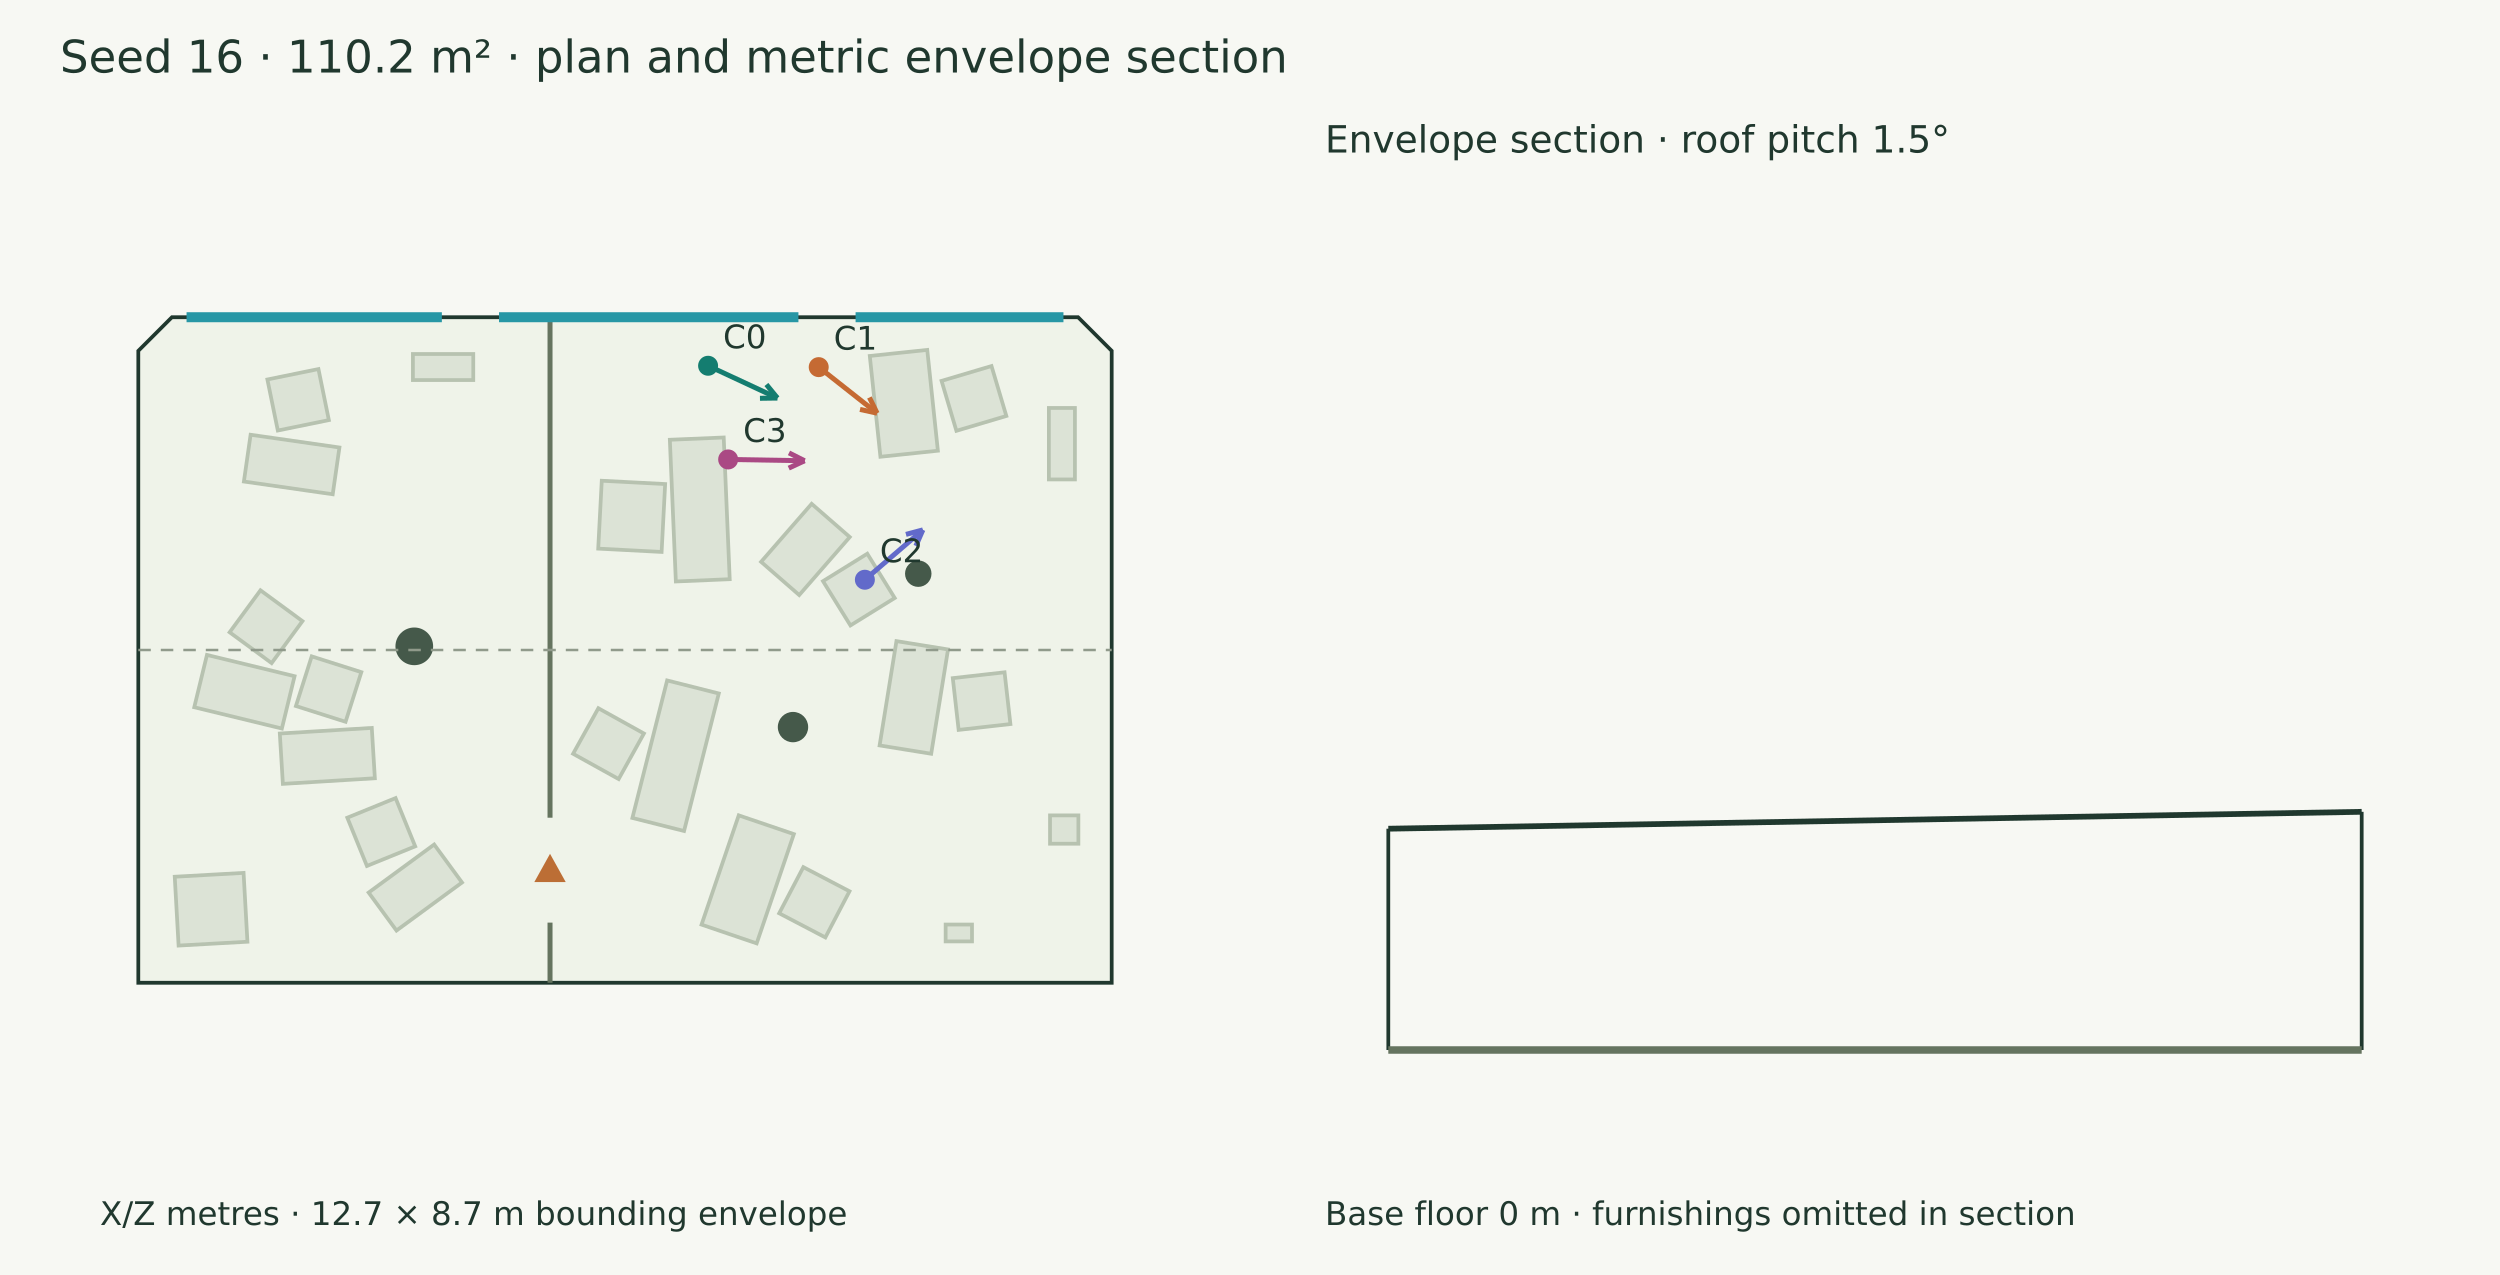
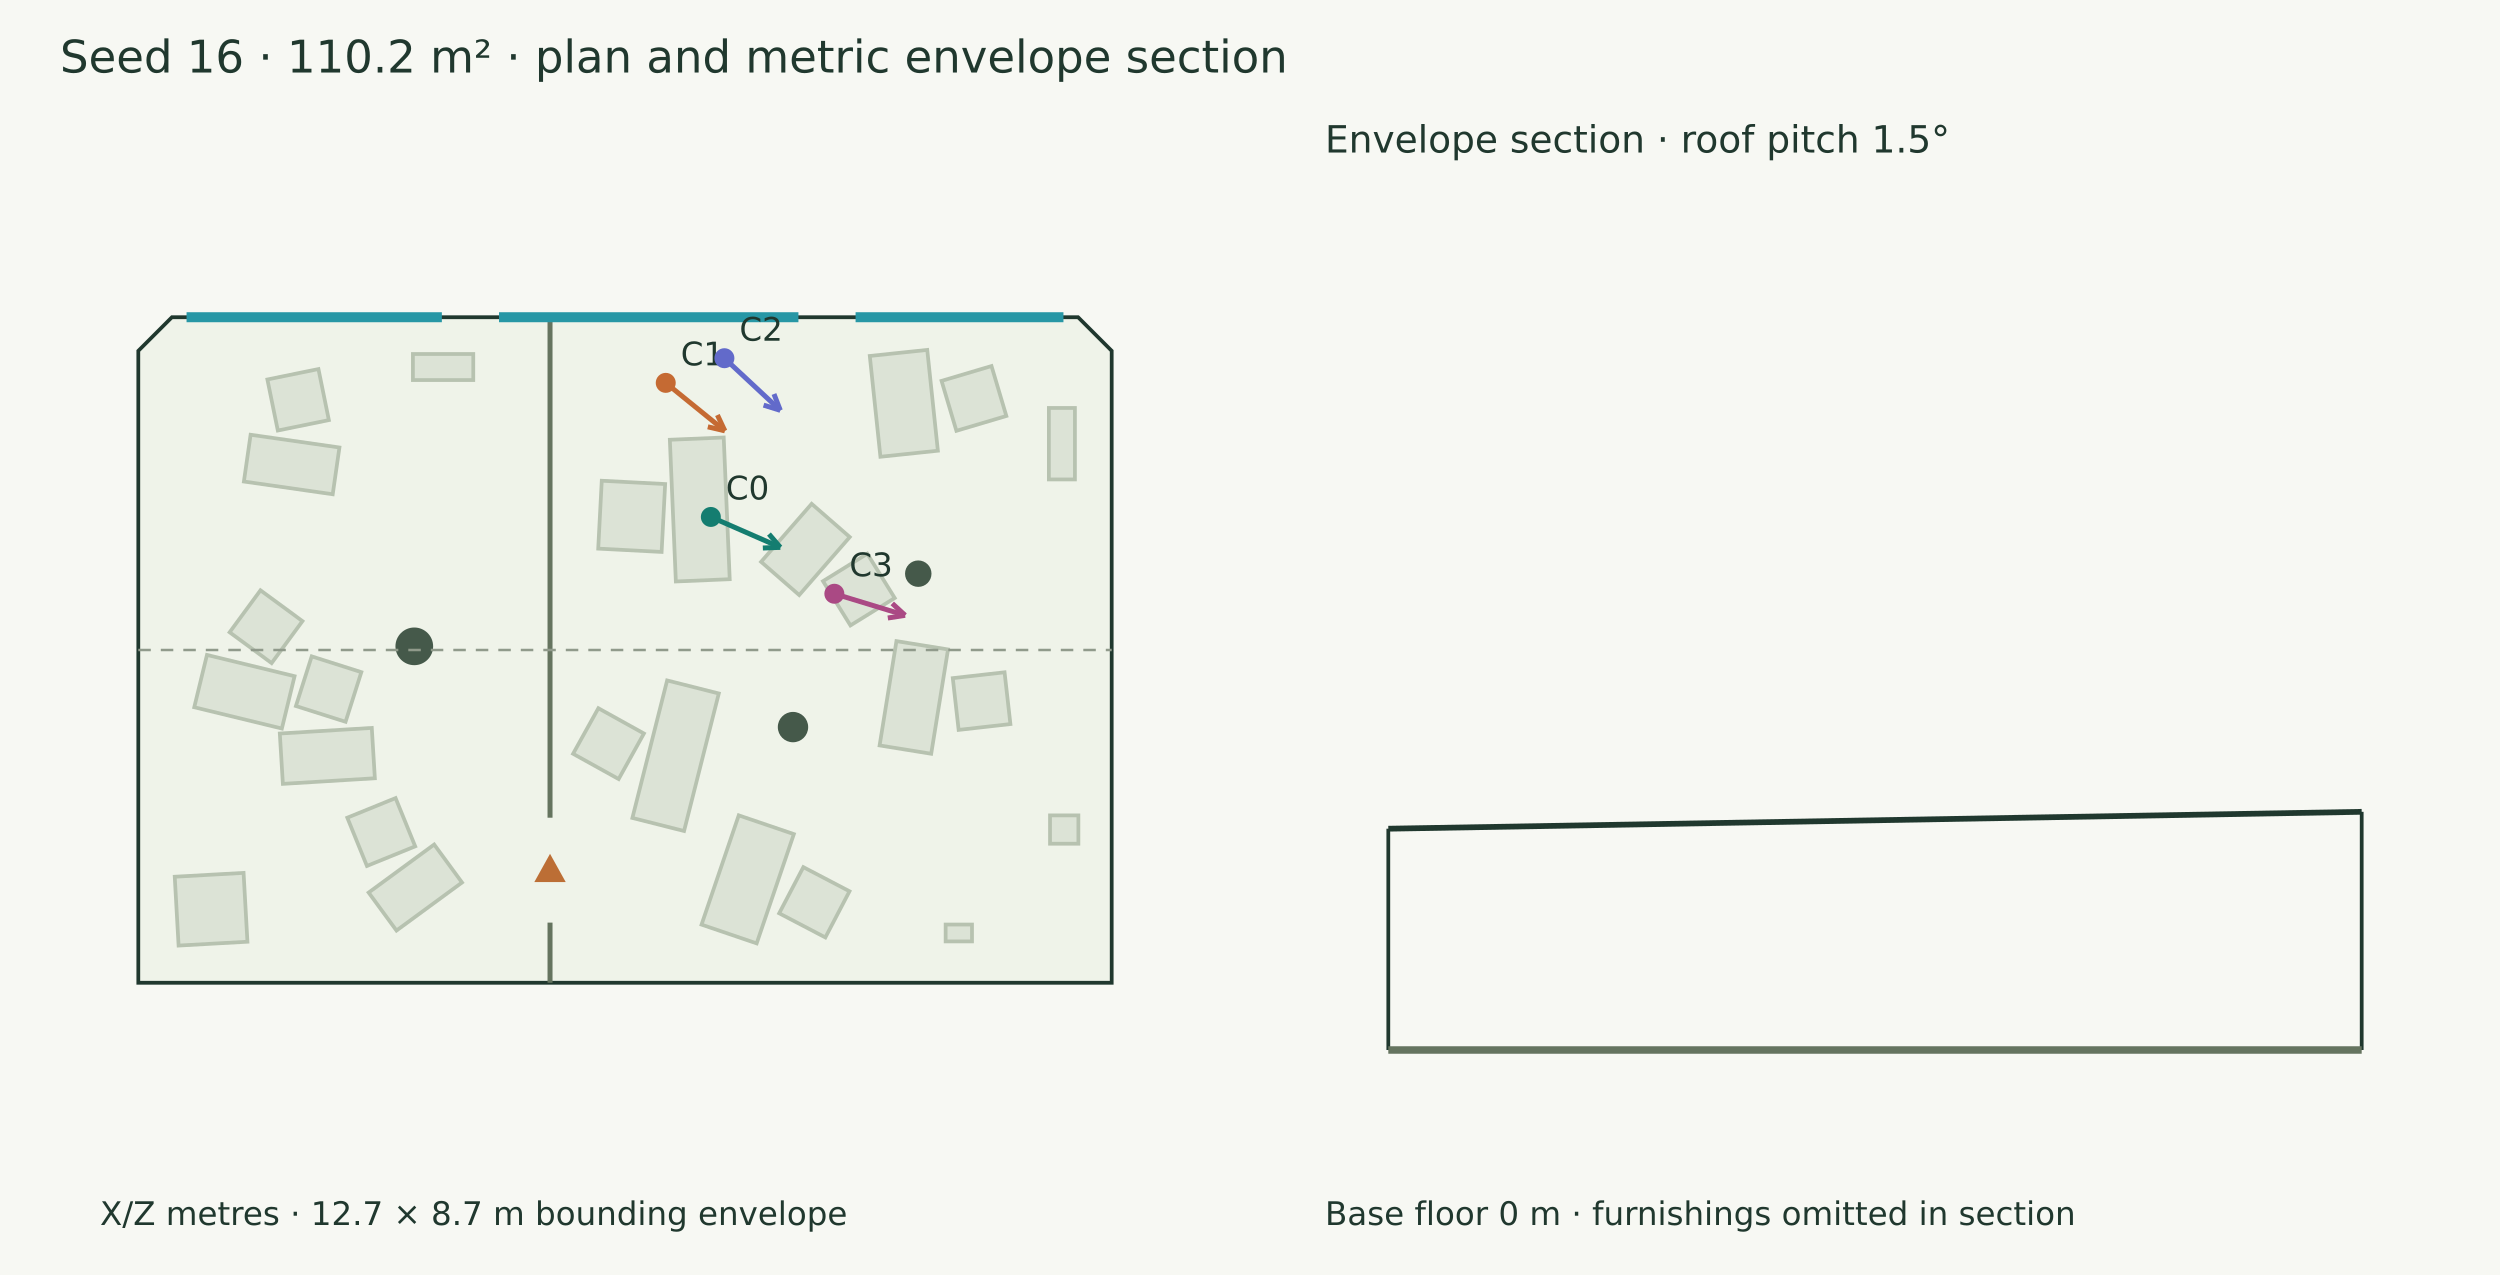
<svg xmlns="http://www.w3.org/2000/svg" width="1000" height="510" viewBox="0 0 1000 510">
  <rect width="100%" height="100%" fill="#f7f8f3" />
  <g font-family="DejaVu Sans" fill="#20382e">
    <text x="24.000" y="29.000" font-size="18">Seed 16 · 110.2 m² · plan and metric envelope section</text>
    <polygon points="68.769,126.891 431.231,126.891 444.678,140.338 444.678,393.109 55.322,393.109 55.322,140.338" fill="#eff3e9" stroke="#20382e" stroke-width="1.5" />
    <polygon points="133.086,197.709 97.556,192.609 100.242,173.902 135.772,179.002" fill="#dce3d6" stroke="#b7c2b0" stroke-width="1.5" />
    <polygon points="131.544,168.036 111.127,172.206 106.957,151.790 127.373,147.619" fill="#dce3d6" stroke="#b7c2b0" stroke-width="1.5" />
    <polygon points="184.802,352.999 158.590,372.214 147.453,357.021 173.665,337.807" fill="#dce3d6" stroke="#b7c2b0" stroke-width="1.5" />
    <polygon points="166.078,338.529 146.775,346.379 138.925,327.077 158.228,319.226" fill="#dce3d6" stroke="#b7c2b0" stroke-width="1.5" />
    <polygon points="149.943,311.302 113.153,313.549 111.922,293.409 148.712,291.162" fill="#dce3d6" stroke="#b7c2b0" stroke-width="1.5" />
    <polygon points="138.224,288.723 118.365,282.411 124.677,262.552 144.536,268.864" fill="#dce3d6" stroke="#b7c2b0" stroke-width="1.5" />
    <polygon points="112.746,291.414 77.702,282.897 82.788,261.969 117.832,270.485" fill="#dce3d6" stroke="#b7c2b0" stroke-width="1.5" />
    <polygon points="108.644,265.247 91.851,252.909 104.189,236.116 120.982,248.454" fill="#dce3d6" stroke="#b7c2b0" stroke-width="1.5" />
    <polygon points="165.162,141.601 189.306,141.601 189.306,152.020 165.162,152.020" fill="#dce3d6" stroke="#b7c2b0" stroke-width="1.5" />
    <polygon points="287.518,277.395 273.618,332.400 252.956,327.179 266.855,272.174" fill="#dce3d6" stroke="#b7c2b0" stroke-width="1.5" />
    <polygon points="257.564,293.405 247.451,311.625 229.231,301.512 239.344,283.292" fill="#dce3d6" stroke="#b7c2b0" stroke-width="1.5" />
    <polygon points="289.484,174.993 291.886,231.676 270.340,232.589 267.938,175.906" fill="#dce3d6" stroke="#b7c2b0" stroke-width="1.5" />
    <polygon points="266.061,193.618 264.641,220.775 239.285,219.450 240.705,192.293" fill="#dce3d6" stroke="#b7c2b0" stroke-width="1.5" />
    <polygon points="280.616,369.850 295.494,326.142 317.540,333.647 302.662,377.354" fill="#dce3d6" stroke="#b7c2b0" stroke-width="1.5" />
    <polygon points="311.676,365.318 321.336,346.854 339.799,356.514 330.140,374.978" fill="#dce3d6" stroke="#b7c2b0" stroke-width="1.5" />
    <polygon points="352.170,182.706 347.913,142.386 370.892,139.960 375.149,180.280" fill="#dce3d6" stroke="#b7c2b0" stroke-width="1.5" />
    <polygon points="382.563,172.323 376.625,152.349 396.599,146.411 402.537,166.386" fill="#dce3d6" stroke="#b7c2b0" stroke-width="1.5" />
    <polygon points="304.433,224.733 324.657,201.531 339.903,214.819 319.679,238.022" fill="#dce3d6" stroke="#b7c2b0" stroke-width="1.5" />
    <polygon points="329.198,232.459 346.912,221.484 357.887,239.198 340.173,250.173" fill="#dce3d6" stroke="#b7c2b0" stroke-width="1.5" />
    <polygon points="351.840,298.175 358.577,256.452 379.212,259.784 372.475,301.507" fill="#dce3d6" stroke="#b7c2b0" stroke-width="1.5" />
    <polygon points="383.457,291.962 381.116,271.256 401.822,268.915 404.163,289.621" fill="#dce3d6" stroke="#b7c2b0" stroke-width="1.5" />
    <polygon points="388.799,376.561 378.254,376.561 378.254,369.819 388.799,369.819" fill="#dce3d6" stroke="#b7c2b0" stroke-width="1.5" />
    <polygon points="419.549,191.776 419.549,163.187 429.969,163.187 429.969,191.776" fill="#dce3d6" stroke="#b7c2b0" stroke-width="1.5" />
    <polygon points="98.974,376.687 71.437,378.230 69.895,350.693 97.431,349.151" fill="#dce3d6" stroke="#b7c2b0" stroke-width="1.5" />
    <polygon points="420.009,326.151 431.348,326.151 431.348,337.489 420.009,337.489" fill="#dce3d6" stroke="#b7c2b0" stroke-width="1.5" />
    <circle cx="165.716" cy="258.536" r="7.538" fill="#45594a" />
    <circle cx="367.306" cy="229.466" r="5.291" fill="#45594a" />
    <circle cx="317.196" cy="290.836" r="6.073" fill="#45594a" />
    <path d="M220.009,126.891 L220.009,327.087" stroke="#65745f" stroke-width="2" fill="none" />
    <path d="M220.009,369.044 L220.009,393.109" stroke="#65745f" stroke-width="2" fill="none" />
    <polygon points="220.009,343.066 215.009,352.066 225.009,352.066" fill="#bc6e35" stroke="#bc6e35" stroke-width="1.5" />
    <path d="M74.620,126.891 L176.743,126.891" stroke="#2797a5" stroke-width="4" fill="none" />
    <path d="M199.606,126.891 L319.370,126.891" stroke="#2797a5" stroke-width="4" fill="none" />
    <path d="M342.233,126.891 L425.380,126.891" stroke="#2797a5" stroke-width="4" fill="none" />
-     <path d="M283.235,146.305 L310.980,159.221" stroke="#147d70" stroke-width="2" fill="none" />
-     <path d="M310.980,159.221 L303.981,159.321" stroke="#147d70" stroke-width="2" fill="none" />
-     <path d="M310.980,159.221 L306.551,153.800" stroke="#147d70" stroke-width="2" fill="none" />
-     <circle cx="283.235" cy="146.305" r="4" fill="#147d70" />
-     <text x="289.235" y="139.305" font-size="13">C0</text>
-     <path d="M327.484,146.852 L350.836,165.283" stroke="#c56a33" stroke-width="2" fill="none" />
-     <path d="M350.836,165.283 L344.001,163.768" stroke="#c56a33" stroke-width="2" fill="none" />
-     <path d="M350.836,165.283 L347.774,158.988" stroke="#c56a33" stroke-width="2" fill="none" />
-     <circle cx="327.484" cy="146.852" r="4" fill="#c56a33" />
-     <text x="333.484" y="139.852" font-size="13">C1</text>
-     <path d="M345.948,231.897 L369.144,211.957" stroke="#626aca" stroke-width="2" fill="none" />
-     <path d="M369.144,211.957 L366.349,218.375" stroke="#626aca" stroke-width="2" fill="none" />
-     <path d="M369.144,211.957 L362.379,213.757" stroke="#626aca" stroke-width="2" fill="none" />
-     <circle cx="345.948" cy="231.897" r="4" fill="#626aca" />
-     <text x="351.948" y="224.897" font-size="13">C2</text>
-     <path d="M291.262,183.779 L321.843,184.308" stroke="#aa4984" stroke-width="2" fill="none" />
-     <path d="M321.843,184.308 L315.488,187.243" stroke="#aa4984" stroke-width="2" fill="none" />
-     <path d="M321.843,184.308 L315.593,181.155" stroke="#aa4984" stroke-width="2" fill="none" />
-     <circle cx="291.262" cy="183.779" r="4" fill="#aa4984" />
-     <text x="297.262" y="176.779" font-size="13">C3</text>
+     <path d="M284.339,206.779 L312.133,218.939" stroke="#147d70" stroke-width="2" fill="none" />
+     <path d="M312.133,218.939 L305.138,219.202" stroke="#147d70" stroke-width="2" fill="none" />
+     <path d="M312.133,218.939 L307.579,213.623" stroke="#147d70" stroke-width="2" fill="none" />
+     <circle cx="284.339" cy="206.779" r="4" fill="#147d70" />
+     <text x="290.339" y="199.779" font-size="13">C0</text>
+     <path d="M266.295,153.145 L289.937,172.334" stroke="#c56a33" stroke-width="2" fill="none" />
+     <path d="M289.937,172.334 L283.124,170.726" stroke="#c56a33" stroke-width="2" fill="none" />
+     <path d="M289.937,172.334 L286.962,165.998" stroke="#c56a33" stroke-width="2" fill="none" />
+     <circle cx="266.295" cy="153.145" r="4" fill="#c56a33" />
+     <text x="272.295" y="146.145" font-size="13">C1</text>
+     <path d="M289.761,143.284 L312.123,164.131" stroke="#626aca" stroke-width="2" fill="none" />
+     <path d="M312.123,164.131 L305.437,162.060" stroke="#626aca" stroke-width="2" fill="none" />
+     <path d="M312.123,164.131 L309.589,157.606" stroke="#626aca" stroke-width="2" fill="none" />
+     <circle cx="289.761" cy="143.284" r="4" fill="#626aca" />
+     <text x="295.761" y="136.284" font-size="13">C2</text>
+     <path d="M333.740,237.502 L362.045,246.122" stroke="#aa4984" stroke-width="2" fill="none" />
+     <path d="M362.045,246.122 L355.129,247.198" stroke="#aa4984" stroke-width="2" fill="none" />
+     <path d="M362.045,246.122 L356.903,241.373" stroke="#aa4984" stroke-width="2" fill="none" />
+     <circle cx="333.74" cy="237.502" r="4" fill="#aa4984" />
+     <text x="339.740" y="230.502" font-size="13">C3</text>
    <text x="40.000" y="490.000" font-size="13">X/Z metres · 12.7 × 8.7 m bounding envelope</text>
    <path d="M55.322,260.000 L444.678,260.000" stroke="#909a8b" stroke-width="1" stroke-dasharray="5 4" fill="none" />
    <path d="M555.322,331.484 L944.678,324.725" stroke="#20382e" stroke-width="2.3" fill="none" />
    <path d="M555.322,420.000 L555.322,331.484" stroke="#20382e" stroke-width="1.5" fill="none" />
    <path d="M944.678,420.000 L944.678,324.725" stroke="#20382e" stroke-width="1.5" fill="none" />
    <path d="M555.322,420.000 L944.678,420.000" stroke="#65745f" stroke-width="3" fill="none" />
    <path d="M555.322,420.000 L555.322,420.000" stroke="#8d9a85" stroke-width="1" fill="none" />
    <path d="M944.678,420.000 L944.678,420.000" stroke="#8d9a85" stroke-width="1" fill="none" />
    <text x="530.000" y="61.000" font-size="15">Envelope section · roof pitch 1.5°</text>
    <text x="530.000" y="490.000" font-size="13">Base floor 0 m · furnishings omitted in section</text>
  </g>
</svg>
